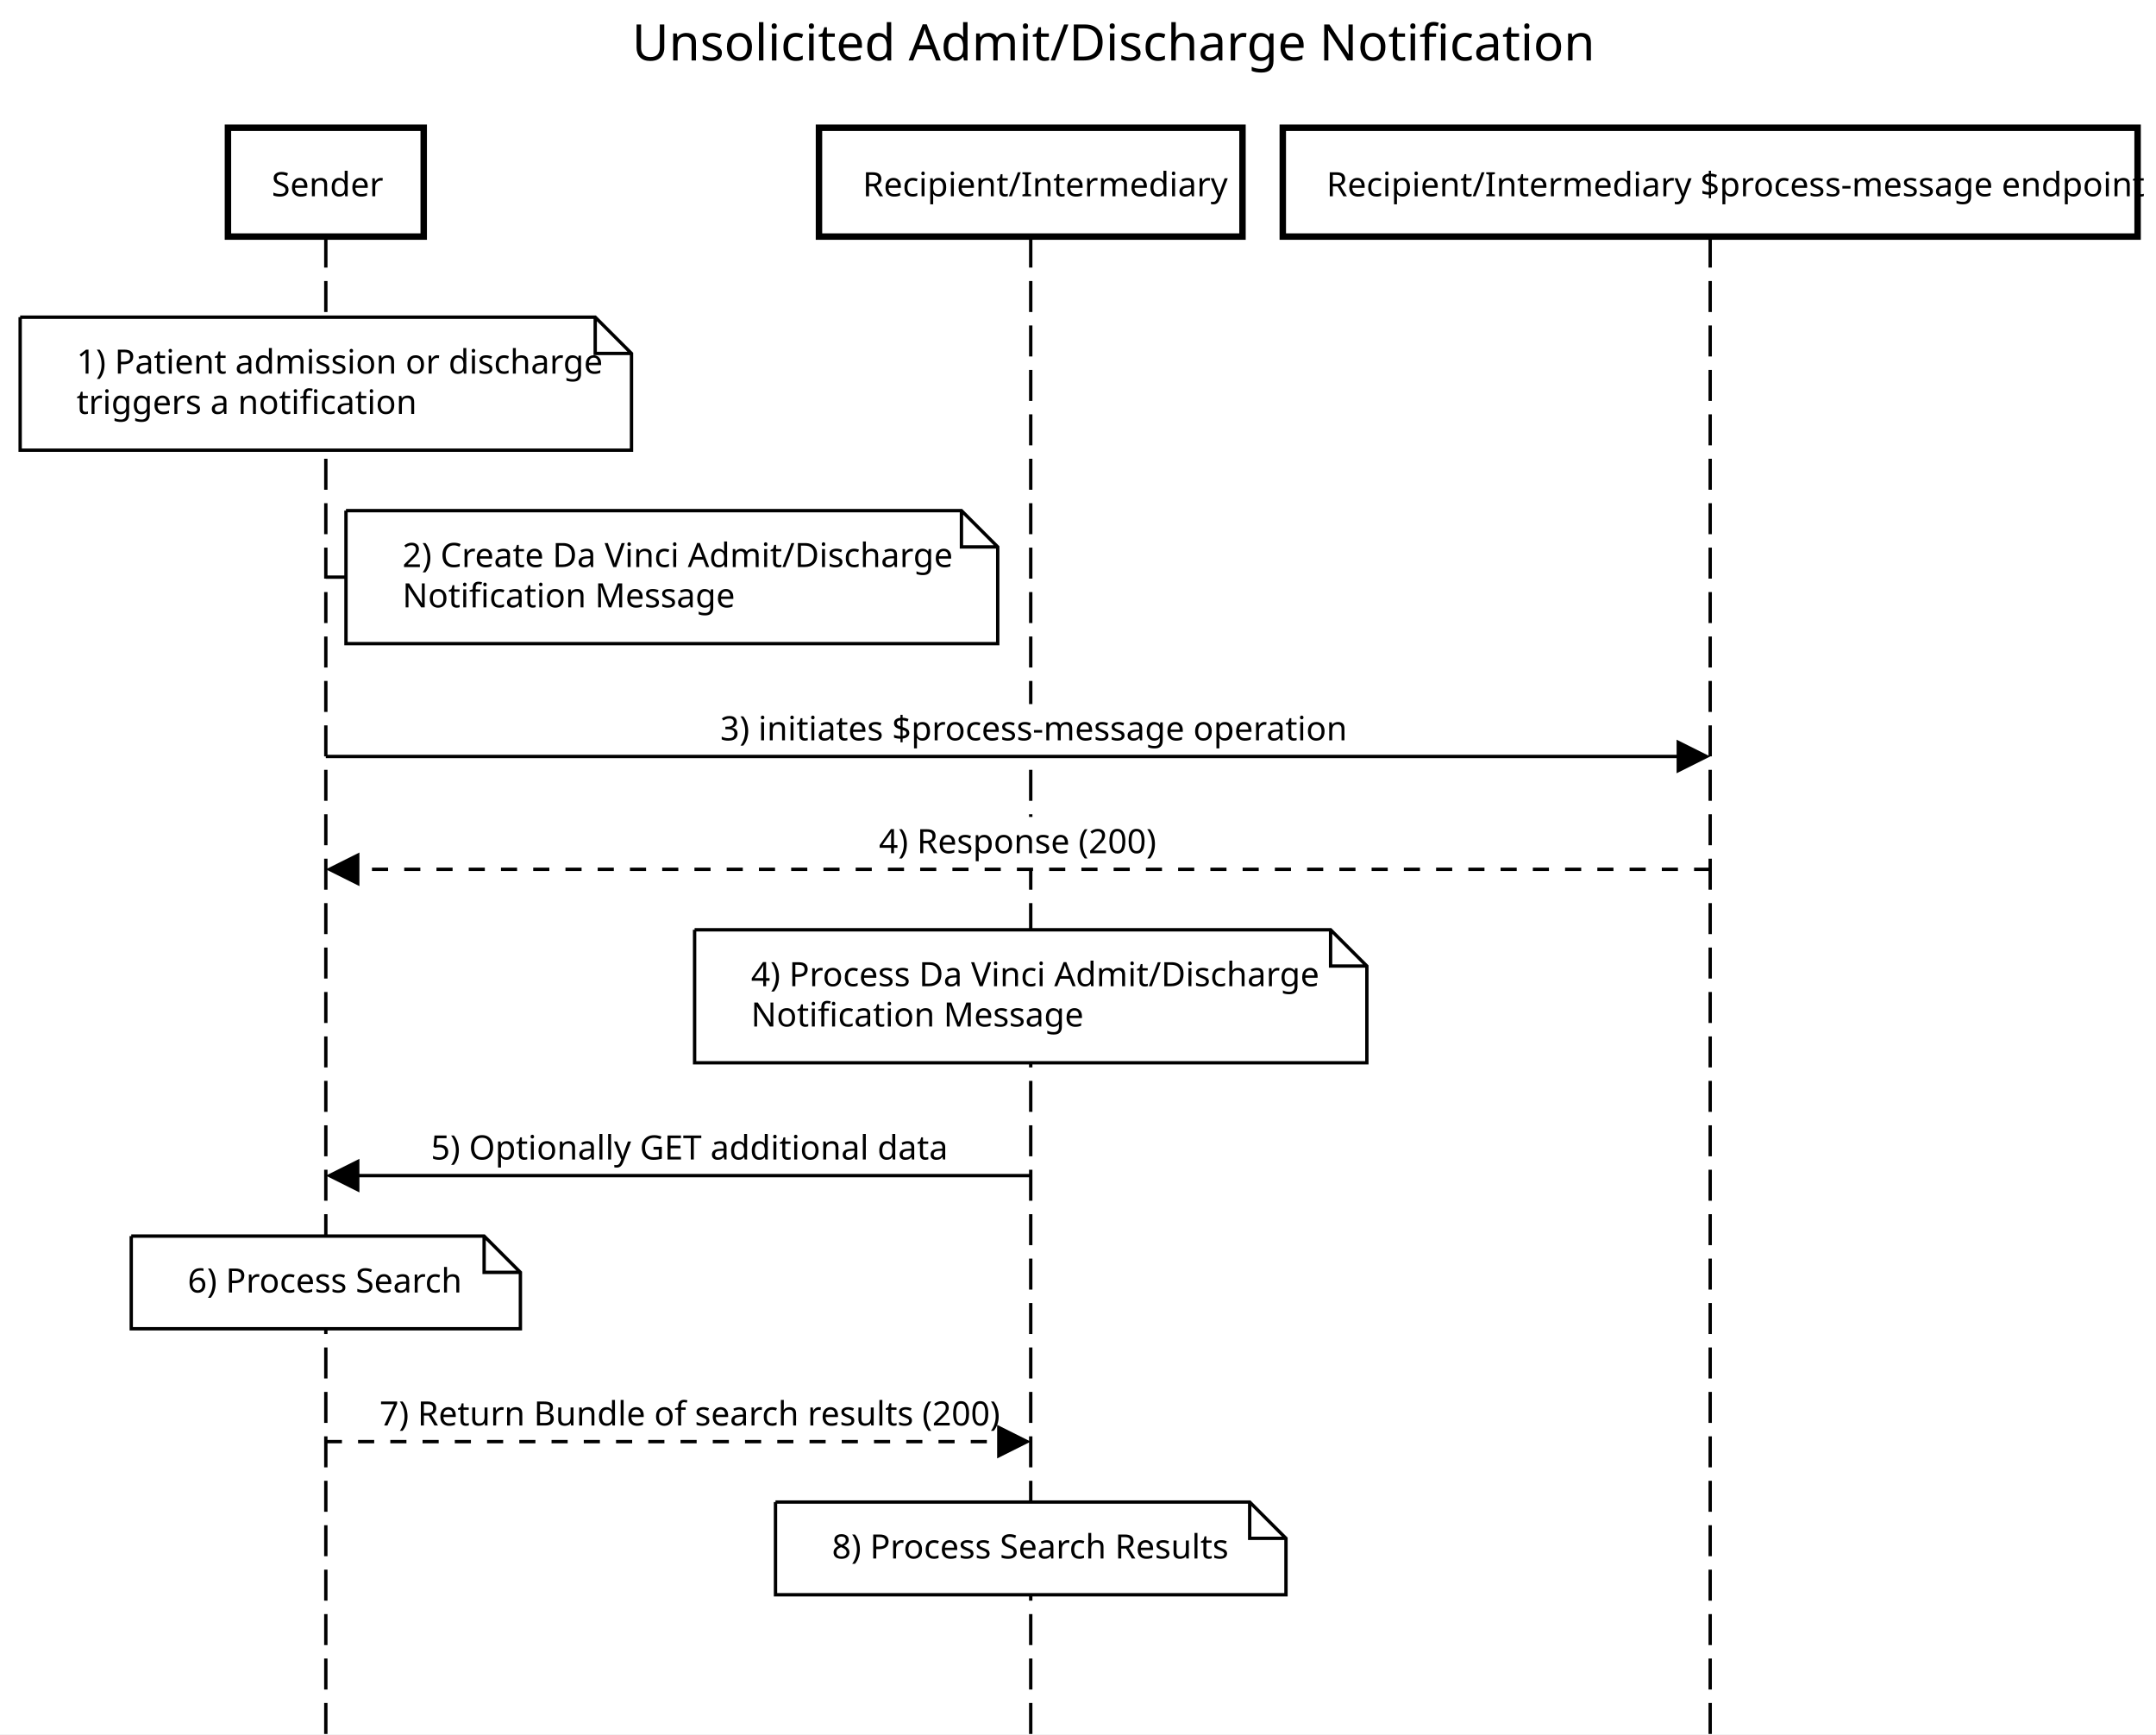
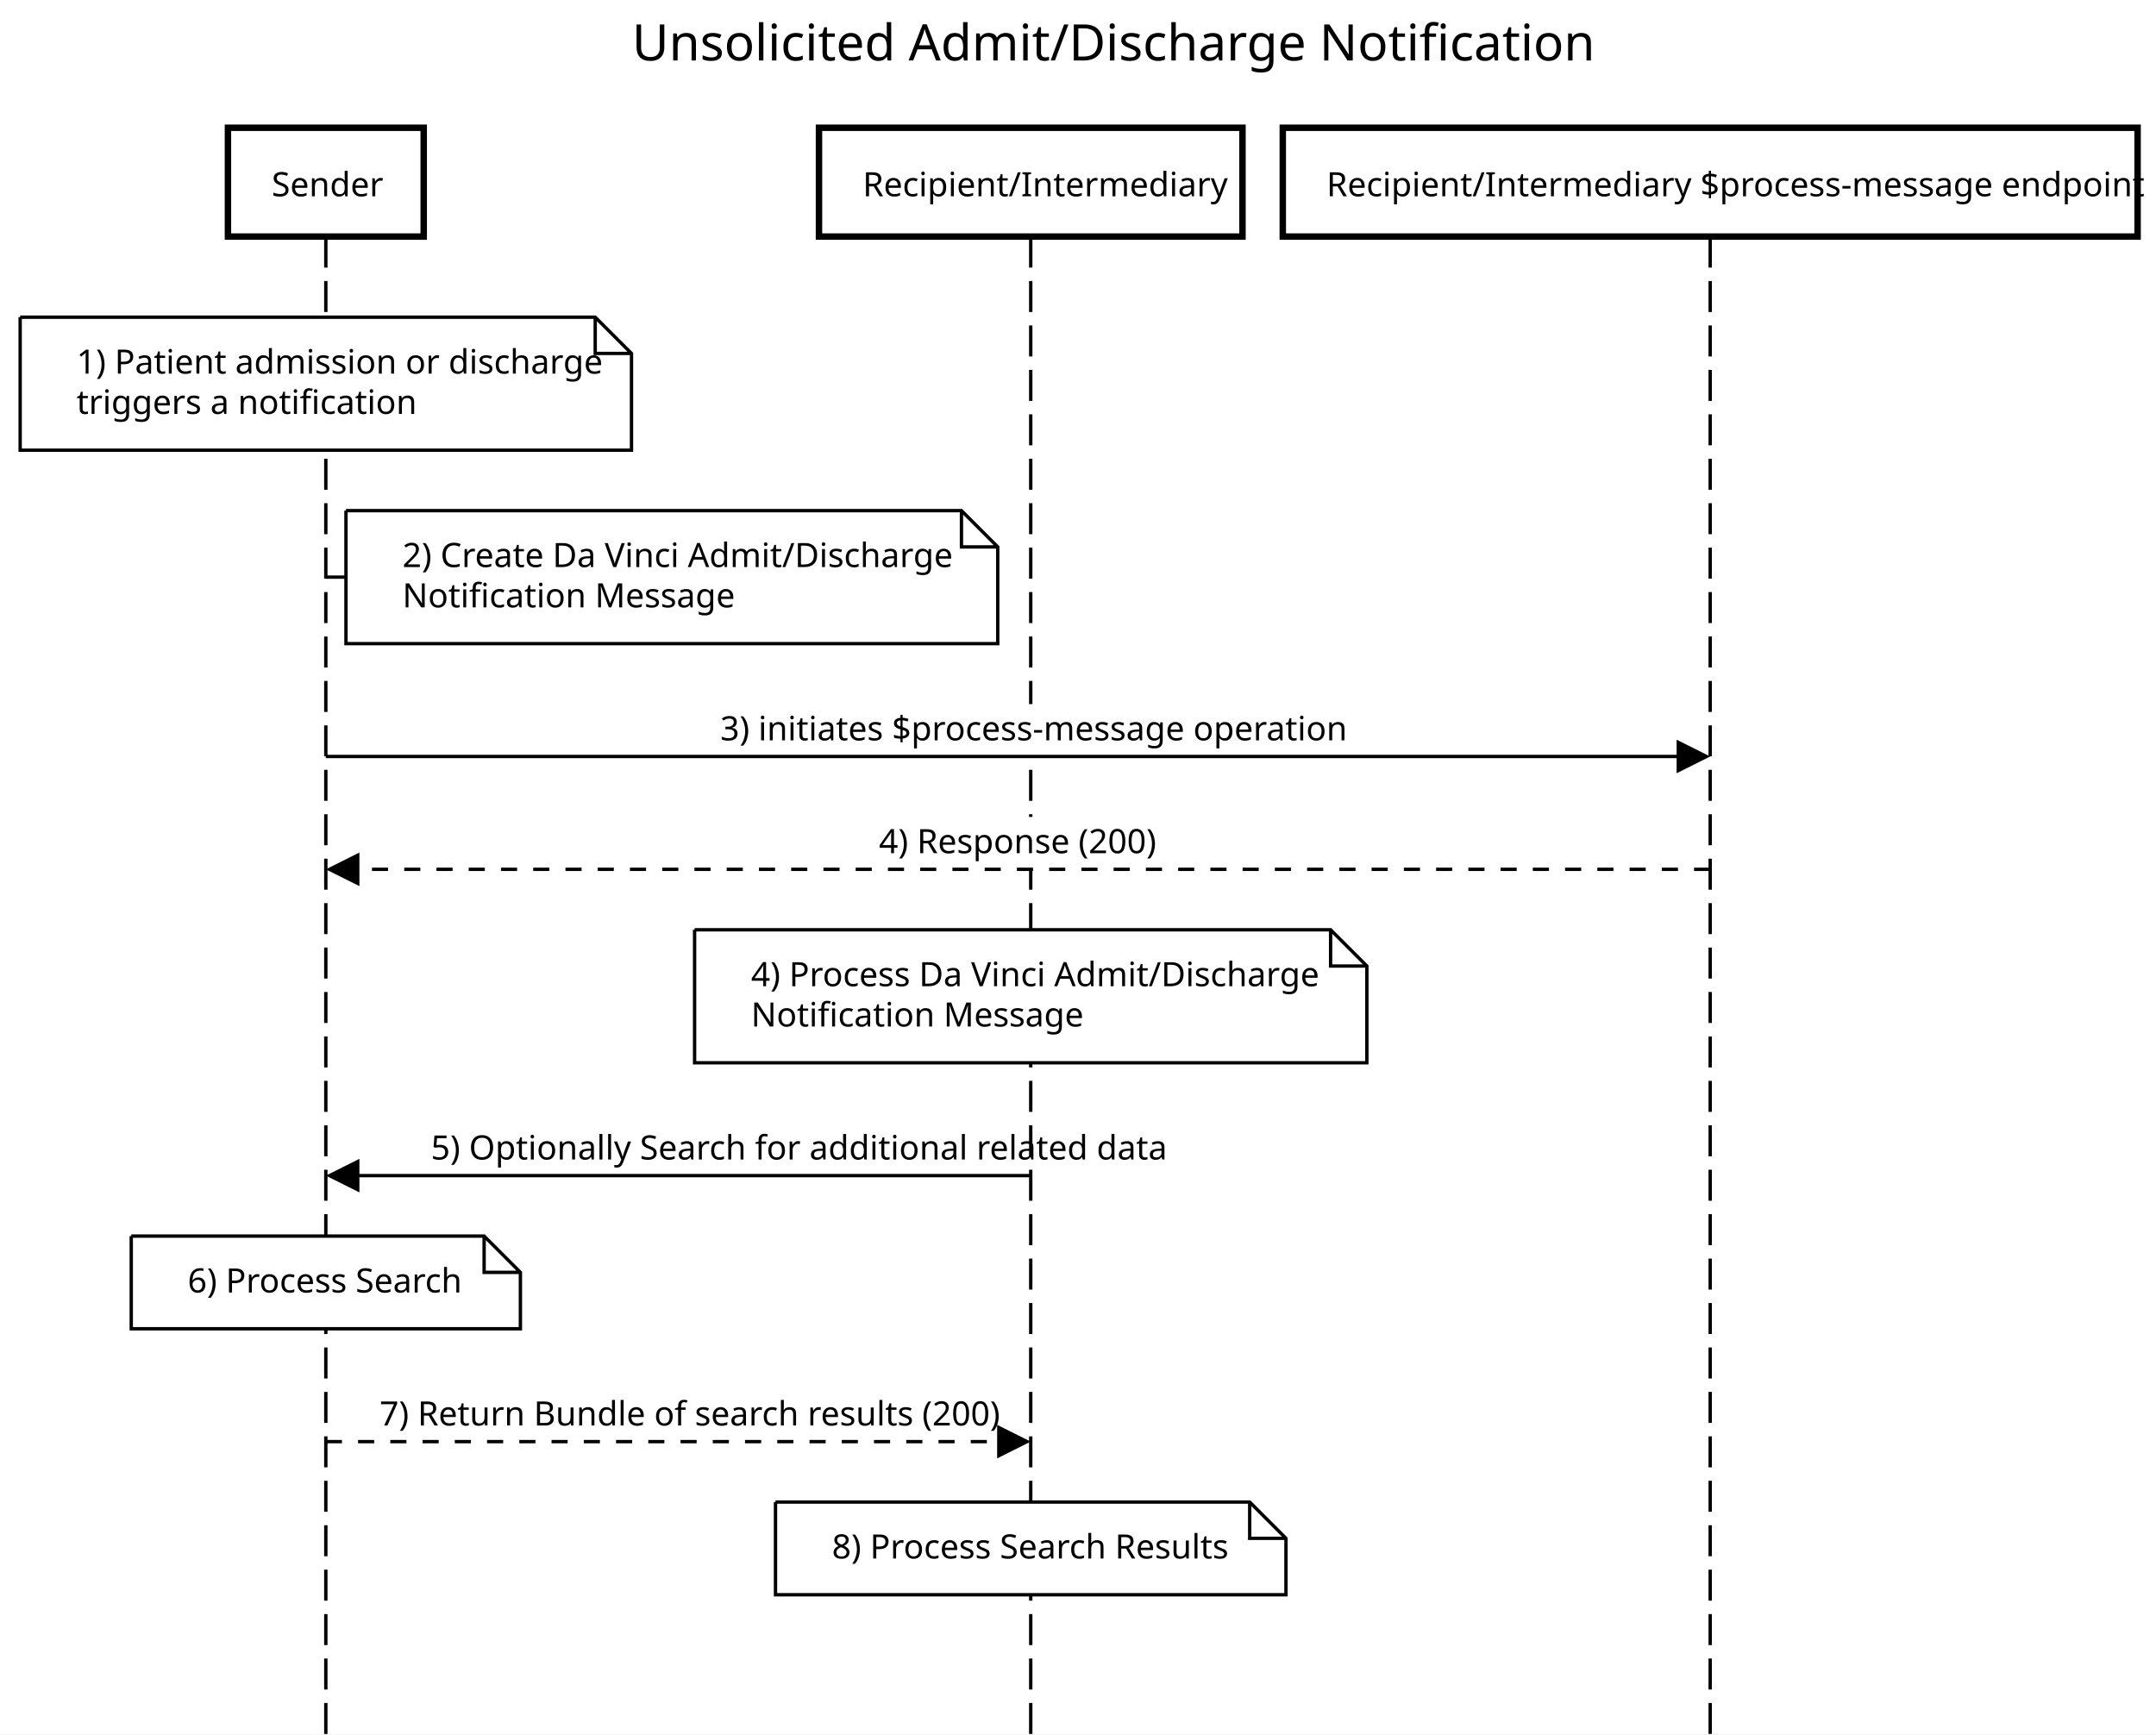
<svg xmlns="http://www.w3.org/2000/svg" version="1.1" viewBox="0.0 0.0 941.0 757.0">
  <defs />
  <g>
    <g />
    <g />
    <g />
    <g />
    <g />
    <g />
    <g />
    <g />
    <g />
    <g />
    <g />
    <g />
    <g>
      <rect fill="white" stroke="none" x="0" y="0" width="941" height="757" />
    </g>
    <g>
      <text fill="black" stroke="none" font-family="sans-serif" font-size="16.5pt" font-style="normal" font-weight="normal" text-decoration="normal" x="275.856" y="26.388" text-anchor="start" dominant-baseline="alphabetic">Unsolicited Admit/Discharge Notification</text>
    </g>
    <g />
    <g>
      <path fill="none" stroke="black" paint-order="fill stroke markers" d=" M 142.207 103.264 L 142.207 757.677" stroke-miterlimit="10" stroke-width="1.466" stroke-dasharray="13.532,5.864" />
      <path fill="none" stroke="black" paint-order="fill stroke markers" d=" M 449.87 103.264 L 449.87 757.677" stroke-miterlimit="10" stroke-width="1.466" stroke-dasharray="13.532,5.864" />
      <path fill="none" stroke="black" paint-order="fill stroke markers" d=" M 746.423 103.264 L 746.423 757.677" stroke-miterlimit="10" stroke-width="1.466" stroke-dasharray="13.532,5.864" />
    </g>
    <g>
      <path fill="none" stroke="none" />
      <g>
        <path fill="white" stroke="black" paint-order="fill stroke markers" d=" M 99.484 55.766 L 184.931 55.766 L 184.931 103.264 L 99.484 103.264 L 99.484 55.766 Z" stroke-miterlimit="10" stroke-width="2.815" stroke-dasharray="" />
      </g>
      <g>
        <g />
        <text fill="black" stroke="none" font-family="sans-serif" font-size="11pt" font-style="normal" font-weight="normal" text-decoration="normal" x="118.571" y="85.672" text-anchor="start" dominant-baseline="alphabetic">Sender</text>
      </g>
      <path fill="none" stroke="none" />
      <g>
        <path fill="white" stroke="black" paint-order="fill stroke markers" d=" M 357.451 55.766 L 542.289 55.766 L 542.289 103.264 L 357.451 103.264 L 357.451 55.766 Z" stroke-miterlimit="10" stroke-width="2.815" stroke-dasharray="" />
      </g>
      <g>
        <g />
        <text fill="black" stroke="none" font-family="sans-serif" font-size="11pt" font-style="normal" font-weight="normal" text-decoration="normal" x="376.538" y="85.672" text-anchor="start" dominant-baseline="alphabetic">Recipient/Intermediary</text>
      </g>
      <path fill="none" stroke="none" />
      <g>
        <path fill="white" stroke="black" paint-order="fill stroke markers" d=" M 559.881 55.766 L 932.966 55.766 L 932.966 103.264 L 559.881 103.264 L 559.881 55.766 Z" stroke-miterlimit="10" stroke-width="2.815" stroke-dasharray="" />
      </g>
      <g>
        <g />
        <text fill="black" stroke="none" font-family="sans-serif" font-size="11pt" font-style="normal" font-weight="normal" text-decoration="normal" x="578.968" y="85.672" text-anchor="start" dominant-baseline="alphabetic">Recipient/Intermediary $process-message endpoint</text>
      </g>
    </g>
    <g>
      <path fill="white" stroke="black" paint-order="fill stroke markers" d=" M 8.796 138.447 L 259.786 138.447 L 275.619 154.28 L 275.619 196.5 L 8.796 196.5 L 8.796 138.447 M 259.786 138.447 L 259.786 154.28 L 275.619 154.28" stroke-miterlimit="10" stroke-width="1.466" stroke-dasharray="" />
      <g>
        <text fill="black" stroke="none" font-family="sans-serif" font-size="11pt" font-style="normal" font-weight="normal" text-decoration="normal" x="33.424" y="163.076" text-anchor="start" dominant-baseline="alphabetic">1) Patient admission or discharge</text>
        <text fill="black" stroke="none" font-family="sans-serif" font-size="11pt" font-style="normal" font-weight="normal" text-decoration="normal" x="33.424" y="180.667" text-anchor="start" dominant-baseline="alphabetic">
          triggers a notification</text>
      </g>
      <path fill="white" stroke="black" paint-order="fill stroke markers" d=" M 142.207 251.914 L 151.003 251.914 M 151.003 222.888 L 419.632 222.888 L 435.464 238.72 L 435.464 280.94 L 151.003 280.94 L 151.003 222.888 M 419.632 222.888 L 419.632 238.72 L 435.464 238.72" stroke-miterlimit="10" stroke-width="1.466" stroke-dasharray="" />
      <g>
        <text fill="black" stroke="none" font-family="sans-serif" font-size="11pt" font-style="normal" font-weight="normal" text-decoration="normal" x="175.632" y="247.516" text-anchor="start" dominant-baseline="alphabetic">2) Create Da Vinci Admit/Discharge
        </text>
        <text fill="black" stroke="none" font-family="sans-serif" font-size="11pt" font-style="normal" font-weight="normal" text-decoration="normal" x="175.632" y="265.108" text-anchor="start" dominant-baseline="alphabetic">Notification Message</text>
      </g>
      <g>
        <g>
          <rect fill="white" stroke="none" x="311.705" y="307.328" width="265.22" height="22.869" />
        </g>
        <text fill="black" stroke="none" font-family="sans-serif" font-size="11pt" font-style="normal" font-weight="normal" text-decoration="normal" x="314.344" y="323.161" text-anchor="start" dominant-baseline="alphabetic">3) initiates $process-message operation</text>
      </g>
      <g>
        <path fill="none" stroke="black" paint-order="fill stroke markers" d=" M 142.207 330.197 L 743.491 330.197" stroke-miterlimit="10" stroke-width="1.466" stroke-dasharray="" />
        <g transform="translate(746.4234,330.1973) translate(-746.4234,-330.1973)">
          <path fill="black" stroke="none" paint-order="stroke fill markers" d=" M 731.764 322.867 L 746.423 330.197 L 731.764 337.527 Z" />
        </g>
      </g>
      <g>
        <g>
          <rect fill="white" stroke="none" x="380.968" y="356.585" width="126.695" height="22.869" />
        </g>
        <text fill="black" stroke="none" font-family="sans-serif" font-size="11pt" font-style="normal" font-weight="normal" text-decoration="normal" x="383.607" y="372.418" text-anchor="start" dominant-baseline="alphabetic">4) Response (200)</text>
      </g>
      <g>
        <path fill="none" stroke="black" paint-order="fill stroke markers" d=" M 746.423 379.454 L 145.139 379.454" stroke-miterlimit="10" stroke-width="1.466" stroke-dasharray="7.037" />
        <g transform="translate(142.2074,379.4542) translate(-142.2074,-379.4542)">
          <path fill="black" stroke="none" paint-order="stroke fill markers" d=" M 156.867 372.124 L 142.207 379.454 L 156.867 386.784 Z" />
        </g>
      </g>
      <path fill="white" stroke="black" paint-order="fill stroke markers" d=" M 303.162 405.842 L 580.745 405.842 L 596.578 421.674 L 596.578 463.895 L 303.162 463.895 L 303.162 405.842 M 580.745 405.842 L 580.745 421.674 L 596.578 421.674" stroke-miterlimit="10" stroke-width="1.466" stroke-dasharray="" />
      <g>
        <text fill="black" stroke="none" font-family="sans-serif" font-size="11pt" font-style="normal" font-weight="normal" text-decoration="normal" x="327.791" y="430.47" text-anchor="start" dominant-baseline="alphabetic">4) Process Da Vinci Admit/Discharge
        </text>
        <text fill="black" stroke="none" font-family="sans-serif" font-size="11pt" font-style="normal" font-weight="normal" text-decoration="normal" x="327.791" y="448.062" text-anchor="start" dominant-baseline="alphabetic">Notification Message</text>
      </g>
      <g>
        <g>
          <rect fill="white" stroke="none" x="185.426" y="490.282" width="221.226" height="22.869" />
        </g>
-         <text fill="black" stroke="none" font-family="sans-serif" font-size="11pt" font-style="normal" font-weight="normal" text-decoration="normal" x="188.065" y="506.115" text-anchor="start" dominant-baseline="alphabetic">5) Optionally GET additional data</text>
+         <text fill="black" stroke="none" font-family="sans-serif" font-size="11pt" font-style="normal" font-weight="normal" text-decoration="normal" x="188.065" y="506.115" text-anchor="start" dominant-baseline="alphabetic">5) Optionally Search for additional related data</text>
      </g>
      <g>
        <path fill="none" stroke="black" paint-order="fill stroke markers" d=" M 449.87 513.152 L 145.139 513.152" stroke-miterlimit="10" stroke-width="1.466" stroke-dasharray="" />
        <g transform="translate(142.2074,513.1516) translate(-142.2074,-513.1516)">
          <path fill="black" stroke="none" paint-order="stroke fill markers" d=" M 156.867 505.822 L 142.207 513.152 L 156.867 520.481 Z" />
        </g>
      </g>
      <path fill="white" stroke="black" paint-order="fill stroke markers" d=" M 57.285 539.539 L 211.297 539.539 L 227.129 555.372 L 227.129 580 L 57.285 580 L 57.285 539.539 M 211.297 539.539 L 211.297 555.372 L 227.129 555.372" stroke-miterlimit="10" stroke-width="1.466" stroke-dasharray="" />
      <g>
        <text fill="black" stroke="none" font-family="sans-serif" font-size="11pt" font-style="normal" font-weight="normal" text-decoration="normal" x="81.914" y="564.168" text-anchor="start" dominant-baseline="alphabetic">6) Process Search</text>
      </g>
      <g>
        <g>
          <rect fill="white" stroke="none" x="163.024" y="606.388" width="266.029" height="22.869" />
        </g>
        <text fill="black" stroke="none" font-family="sans-serif" font-size="11pt" font-style="normal" font-weight="normal" text-decoration="normal" x="165.663" y="622.22" text-anchor="start" dominant-baseline="alphabetic">7) Return Bundle of search results (200)</text>
      </g>
      <g>
        <path fill="none" stroke="black" paint-order="fill stroke markers" d=" M 142.207 629.257 L 446.938 629.257" stroke-miterlimit="10" stroke-width="1.466" stroke-dasharray="7.037" />
        <g transform="translate(449.8702,629.2572) translate(-449.8702,-629.2572)">
          <path fill="black" stroke="none" paint-order="stroke fill markers" d=" M 435.21 621.927 L 449.87 629.257 L 435.21 636.587 Z" />
        </g>
      </g>
      <path fill="white" stroke="black" paint-order="fill stroke markers" d=" M 338.47 655.645 L 545.438 655.645 L 561.27 671.477 L 561.27 696.106 L 338.47 696.106 L 338.47 655.645 M 545.438 655.645 L 545.438 671.477 L 561.27 671.477" stroke-miterlimit="10" stroke-width="1.466" stroke-dasharray="" />
      <g>
        <text fill="black" stroke="none" font-family="sans-serif" font-size="11pt" font-style="normal" font-weight="normal" text-decoration="normal" x="363.099" y="680.273" text-anchor="start" dominant-baseline="alphabetic">8) Process Search Results</text>
      </g>
    </g>
    <g />
    <g />
    <g />
  </g>
</svg>
